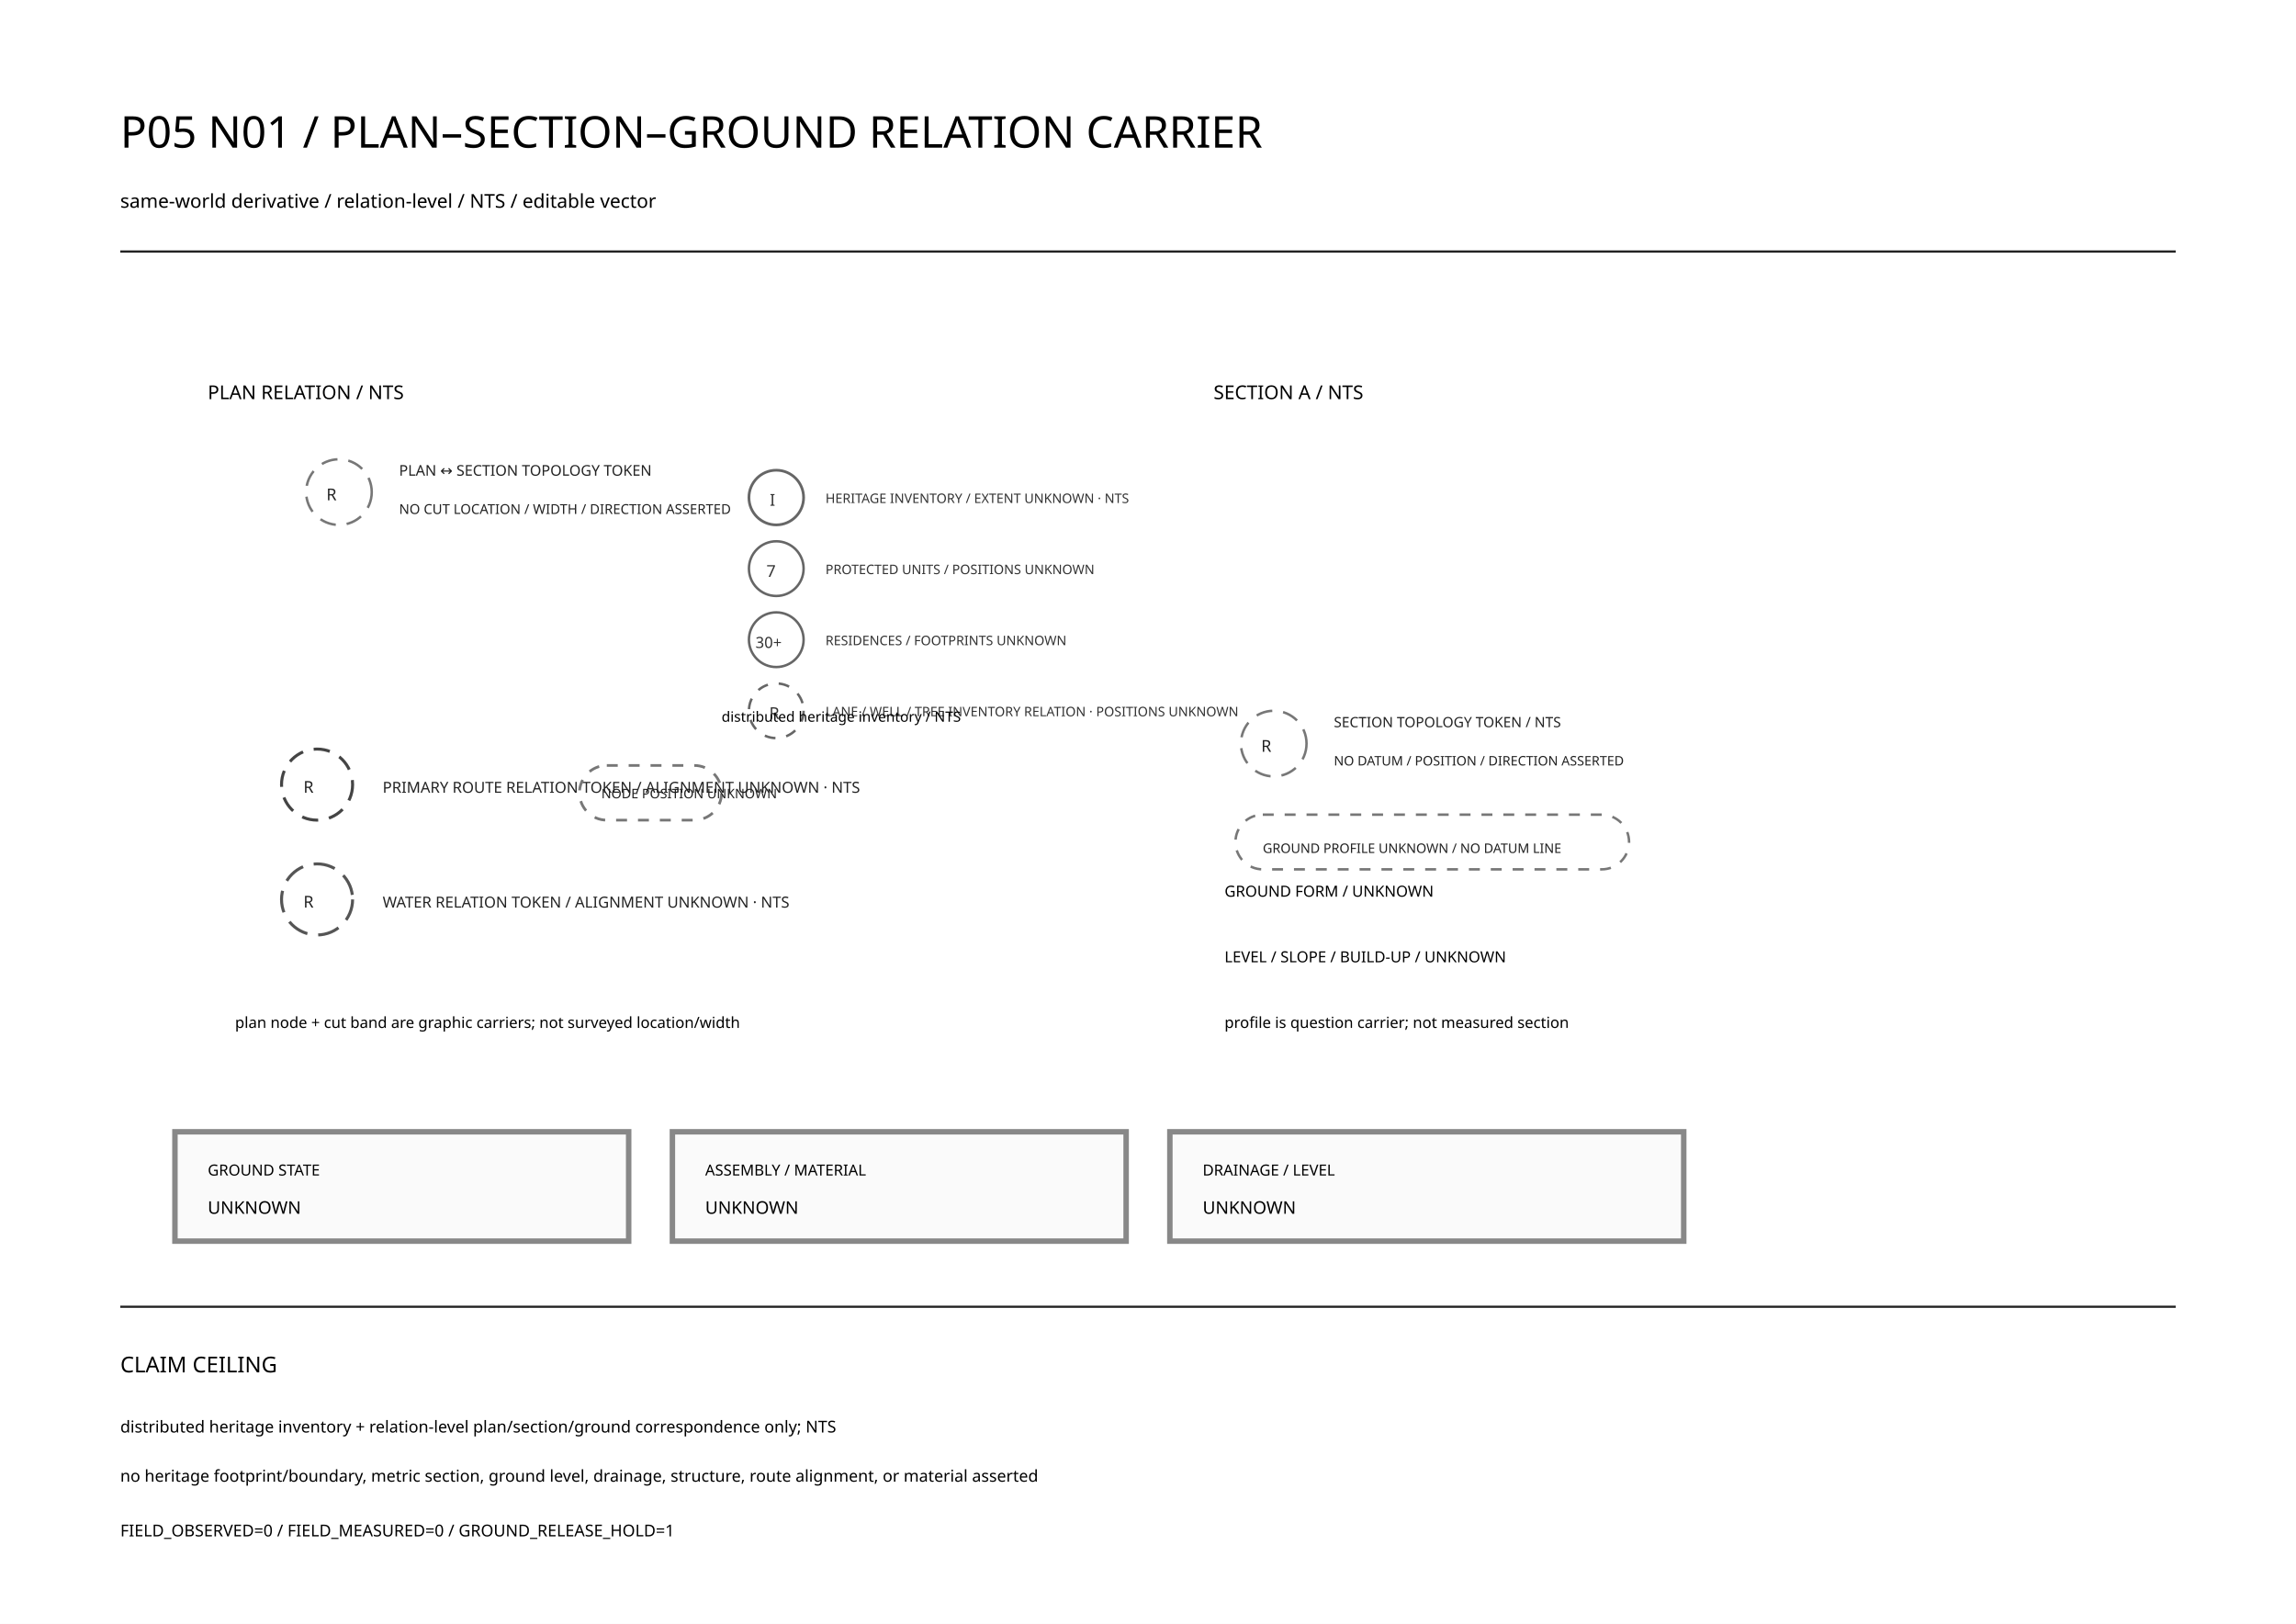
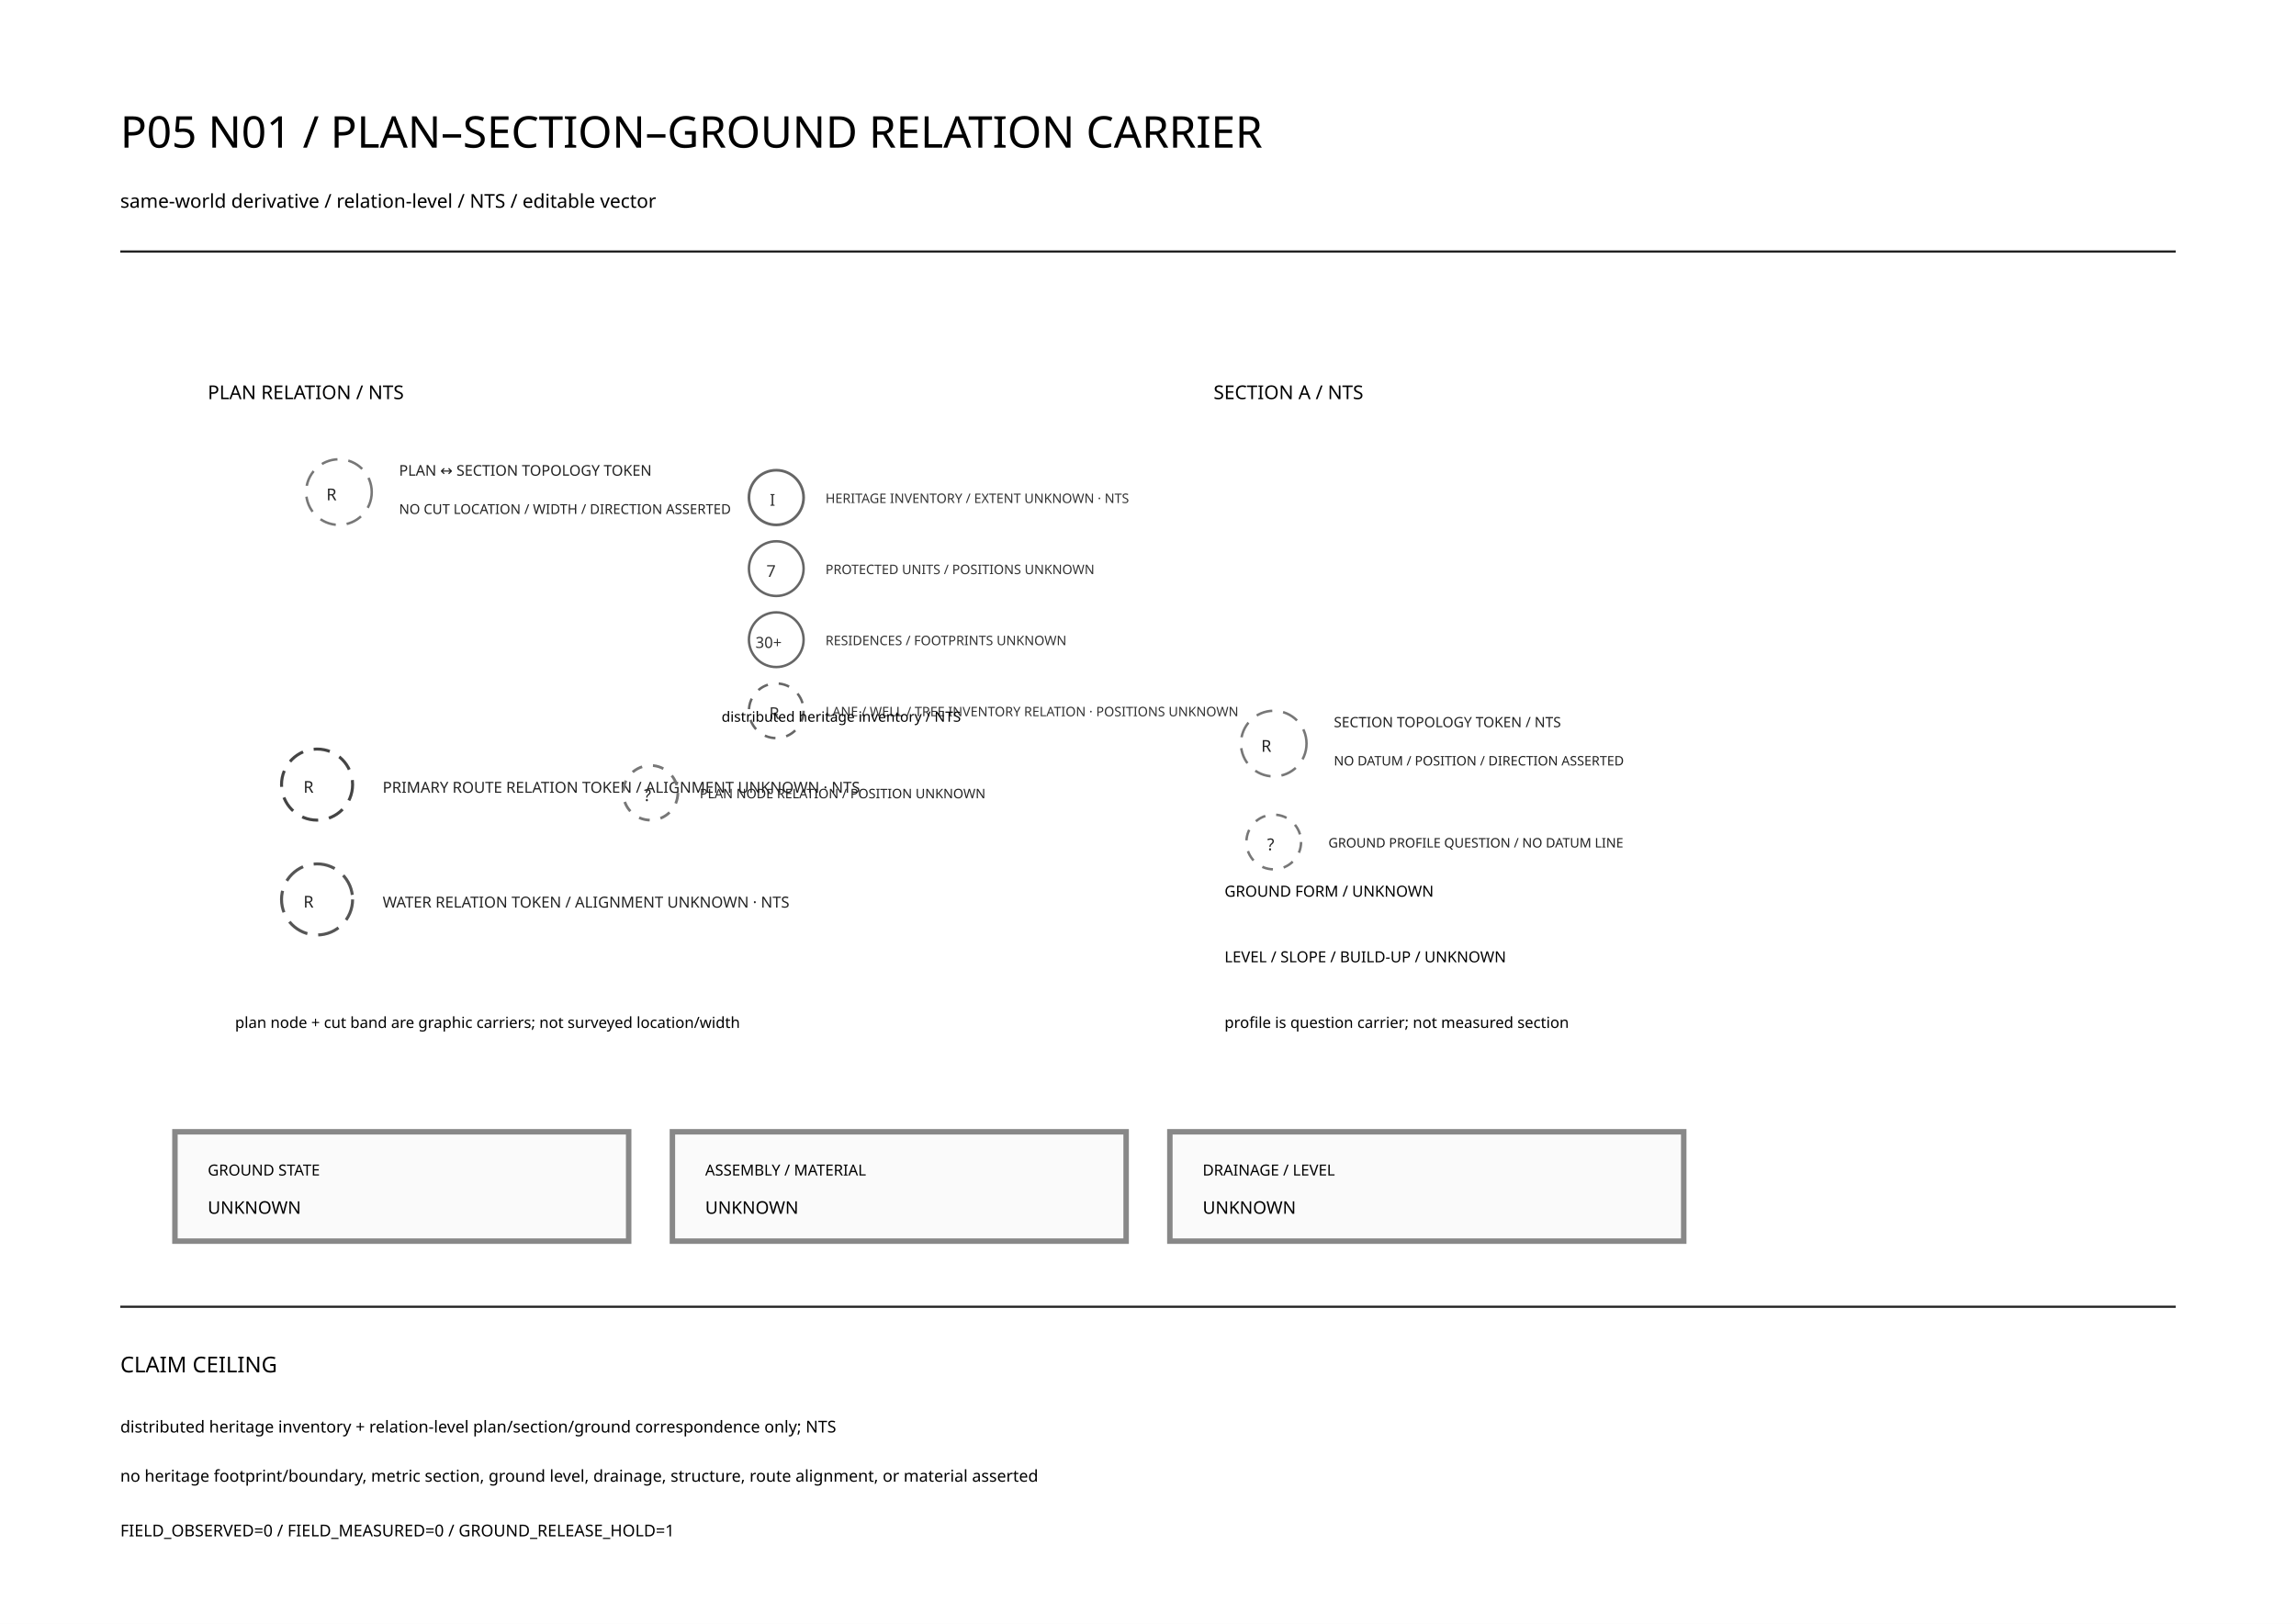
<svg xmlns="http://www.w3.org/2000/svg" width="420mm" height="297mm" viewBox="0 0 420 297">
  <rect width="420" height="297" fill="#fff" />
  <g id="L00-FRAME" font-family="sans-serif">
    <text x="22" y="27" font-size="8">P05 N01 / PLAN–SECTION–GROUND RELATION CARRIER</text>
    <text x="22" y="38" font-size="3.5">same-world derivative / relation-level / NTS / editable vector</text>
    <line x1="22" y1="46" x2="398" y2="46" stroke="#222" stroke-width="0.4" />
  </g>
  <g id="L10-PLAN" font-family="sans-serif">
    <text x="38" y="73" font-size="3.5">PLAN RELATION / NTS</text>
    <g id="N01-ROUTE-RELATION-STATE" fill="none" stroke="#444">
      <circle cx="58" cy="143.5" r="6.5" stroke-width="0.55" stroke-dasharray="3 2" />
      <text x="55.5" y="145" font-size="3" fill="#222" stroke="none">R</text>
      <text x="70" y="145" font-size="2.8" fill="#222" stroke="none">PRIMARY ROUTE RELATION TOKEN / ALIGNMENT UNKNOWN · NTS</text>
    </g>
    <g id="N01-WATER-RELATION-STATE" fill="none" stroke="#555">
      <circle cx="58" cy="164.5" r="6.5" stroke-width="0.55" stroke-dasharray="4 2" />
      <text x="55.5" y="166" font-size="3" fill="#222" stroke="none">R</text>
      <text x="70" y="166" font-size="2.8" fill="#222" stroke="none">WATER RELATION TOKEN / ALIGNMENT UNKNOWN · NTS</text>
    </g>
    <g id="N01-HERITAGE-FABRIC-NTS" fill="none" stroke="#666">
      <g id="N01-HERITAGE-INVENTORY-STATE">
        <circle cx="142" cy="91" r="5" stroke-width="0.5" />
        <text x="140.8" y="92.5" font-size="3" fill="#333" stroke="none">I</text>
        <text x="151" y="92" font-size="2.4" fill="#333" stroke="none">HERITAGE INVENTORY / EXTENT UNKNOWN · NTS</text>
      </g>
      <g id="N01-PROTECTED-UNITS-INVENTORY-STATE">
        <circle cx="142" cy="104" r="5" stroke-width="0.45" />
        <text x="140.2" y="105.5" font-size="3" fill="#333" stroke="none">7</text>
        <text x="151" y="105" font-size="2.4" fill="#333" stroke="none">PROTECTED UNITS / POSITIONS UNKNOWN</text>
      </g>
      <g id="N01-ANCIENT-RESIDENCE-INVENTORY-STATE">
        <circle cx="142" cy="117" r="5" stroke-width="0.45" />
        <text x="138.2" y="118.5" font-size="2.8" fill="#333" stroke="none">30+</text>
        <text x="151" y="118" font-size="2.4" fill="#333" stroke="none">RESIDENCES / FOOTPRINTS UNKNOWN</text>
      </g>
      <g id="N01-LANE-WELL-TREE-RELATION-STATE">
        <circle cx="142" cy="130" r="5" stroke-width="0.45" stroke-dasharray="2 2" />
        <text x="140.7" y="131.5" font-size="3" fill="#333" stroke="none">R</text>
        <text x="151" y="131" font-size="2.4" fill="#333" stroke="none">LANE / WELL / TREE INVENTORY RELATION · POSITIONS UNKNOWN</text>
      </g>
    </g>
    <g id="N01-CUT-CORRESPONDENCE-STATE" fill="none" stroke="#777">
      <circle cx="62" cy="90" r="6" stroke-width="0.45" stroke-dasharray="3 2" />
      <text x="59.7" y="91.5" font-size="3" fill="#222" stroke="none">R</text>
      <text x="73" y="87" font-size="2.7" fill="#222" stroke="none">PLAN ↔ SECTION TOPOLOGY TOKEN</text>
      <text x="73" y="94" font-size="2.5" fill="#222" stroke="none">NO CUT LOCATION / WIDTH / DIRECTION ASSERTED</text>
    </g>
-     <g id="N01-PLAN-NODE-STATE" fill="none" stroke="#777">
-       <rect x="106" y="140" width="26" height="10" rx="5" stroke-width="0.5" stroke-dasharray="2 2" />
-       <text x="110" y="146" font-size="2.4" fill="#222" stroke="none">NODE POSITION UNKNOWN</text>
+     <g id="N01-PLAN-NODE-RELATION" fill="none" stroke="#777">
+       <circle cx="119" cy="145" r="5" stroke-width="0.5" stroke-dasharray="2 2" />
+       <text x="117.8" y="146.5" font-size="3" fill="#222" stroke="none">?</text>
+       <text x="128" y="146" font-size="2.4" fill="#222" stroke="none">PLAN NODE RELATION / POSITION UNKNOWN</text>
    </g>
    <text x="132" y="132" font-size="2.6">distributed heritage inventory / NTS</text>
    <text x="43" y="188" font-size="2.8">plan node + cut band are graphic carriers; not surveyed location/width</text>
  </g>
  <g id="L15-SECTION" font-family="sans-serif">
    <text x="222" y="73" font-size="3.5">SECTION A / NTS</text>
    <g id="N01-SECTION-CORRESPONDENCE-STATE" fill="none" stroke="#777">
      <circle cx="233" cy="136" r="6" stroke-width="0.45" stroke-dasharray="3 2" />
      <text x="230.7" y="137.5" font-size="3" fill="#222" stroke="none">R</text>
      <text x="244" y="133" font-size="2.6" fill="#222" stroke="none">SECTION TOPOLOGY TOKEN / NTS</text>
      <text x="244" y="140" font-size="2.4" fill="#222" stroke="none">NO DATUM / POSITION / DIRECTION ASSERTED</text>
    </g>
-     <g id="N01-GROUND-QUESTION-STATE" fill="none" stroke="#777">
-       <rect x="226" y="149" width="72" height="10" rx="5" stroke-width="0.45" stroke-dasharray="2 2" />
-       <text x="231" y="156" font-size="2.4" fill="#222" stroke="none">GROUND PROFILE UNKNOWN / NO DATUM LINE</text>
+     <g id="N01-GROUND-QUESTION-CARRIER" fill="none" stroke="#777">
+       <circle cx="233" cy="154" r="5" stroke-width="0.45" stroke-dasharray="2 2" />
+       <text x="231.8" y="155.5" font-size="3" fill="#222" stroke="none">?</text>
+       <text x="243" y="155" font-size="2.4" fill="#222" stroke="none">GROUND PROFILE QUESTION / NO DATUM LINE</text>
    </g>
    <text x="224" y="164" font-size="2.8">GROUND FORM / UNKNOWN</text>
    <text x="224" y="176" font-size="2.8">LEVEL / SLOPE / BUILD-UP / UNKNOWN</text>
    <text x="224" y="188" font-size="2.8">profile is question carrier; not measured section</text>
  </g>
  <g id="L20-STATE" font-family="sans-serif">
    <rect x="32" y="207" width="83" height="20" fill="#fafafa" stroke="#888" />
    <text x="38" y="215" font-size="2.8">GROUND STATE</text>
    <text x="38" y="222" font-size="3.2">UNKNOWN</text>
    <rect x="123" y="207" width="83" height="20" fill="#fafafa" stroke="#888" />
    <text x="129" y="215" font-size="2.8">ASSEMBLY / MATERIAL</text>
    <text x="129" y="222" font-size="3.2">UNKNOWN</text>
    <rect x="214" y="207" width="94" height="20" fill="#fafafa" stroke="#888" />
    <text x="220" y="215" font-size="2.8">DRAINAGE / LEVEL</text>
    <text x="220" y="222" font-size="3.2">UNKNOWN</text>
  </g>
  <g id="L40-CLAIM" font-family="sans-serif">
    <line x1="22" y1="239" x2="398" y2="239" stroke="#222" stroke-width="0.4" />
    <text x="22" y="251" font-size="4">CLAIM CEILING</text>
    <text x="22" y="262" font-size="3">distributed heritage inventory + relation-level plan/section/ground correspondence only; NTS</text>
    <text x="22" y="271" font-size="3">no heritage footprint/boundary, metric section, ground level, drainage, structure, route alignment, or material asserted</text>
    <text x="22" y="281" font-size="3">FIELD_OBSERVED=0 / FIELD_MEASURED=0 / GROUND_RELEASE_HOLD=1</text>
  </g>
</svg>
